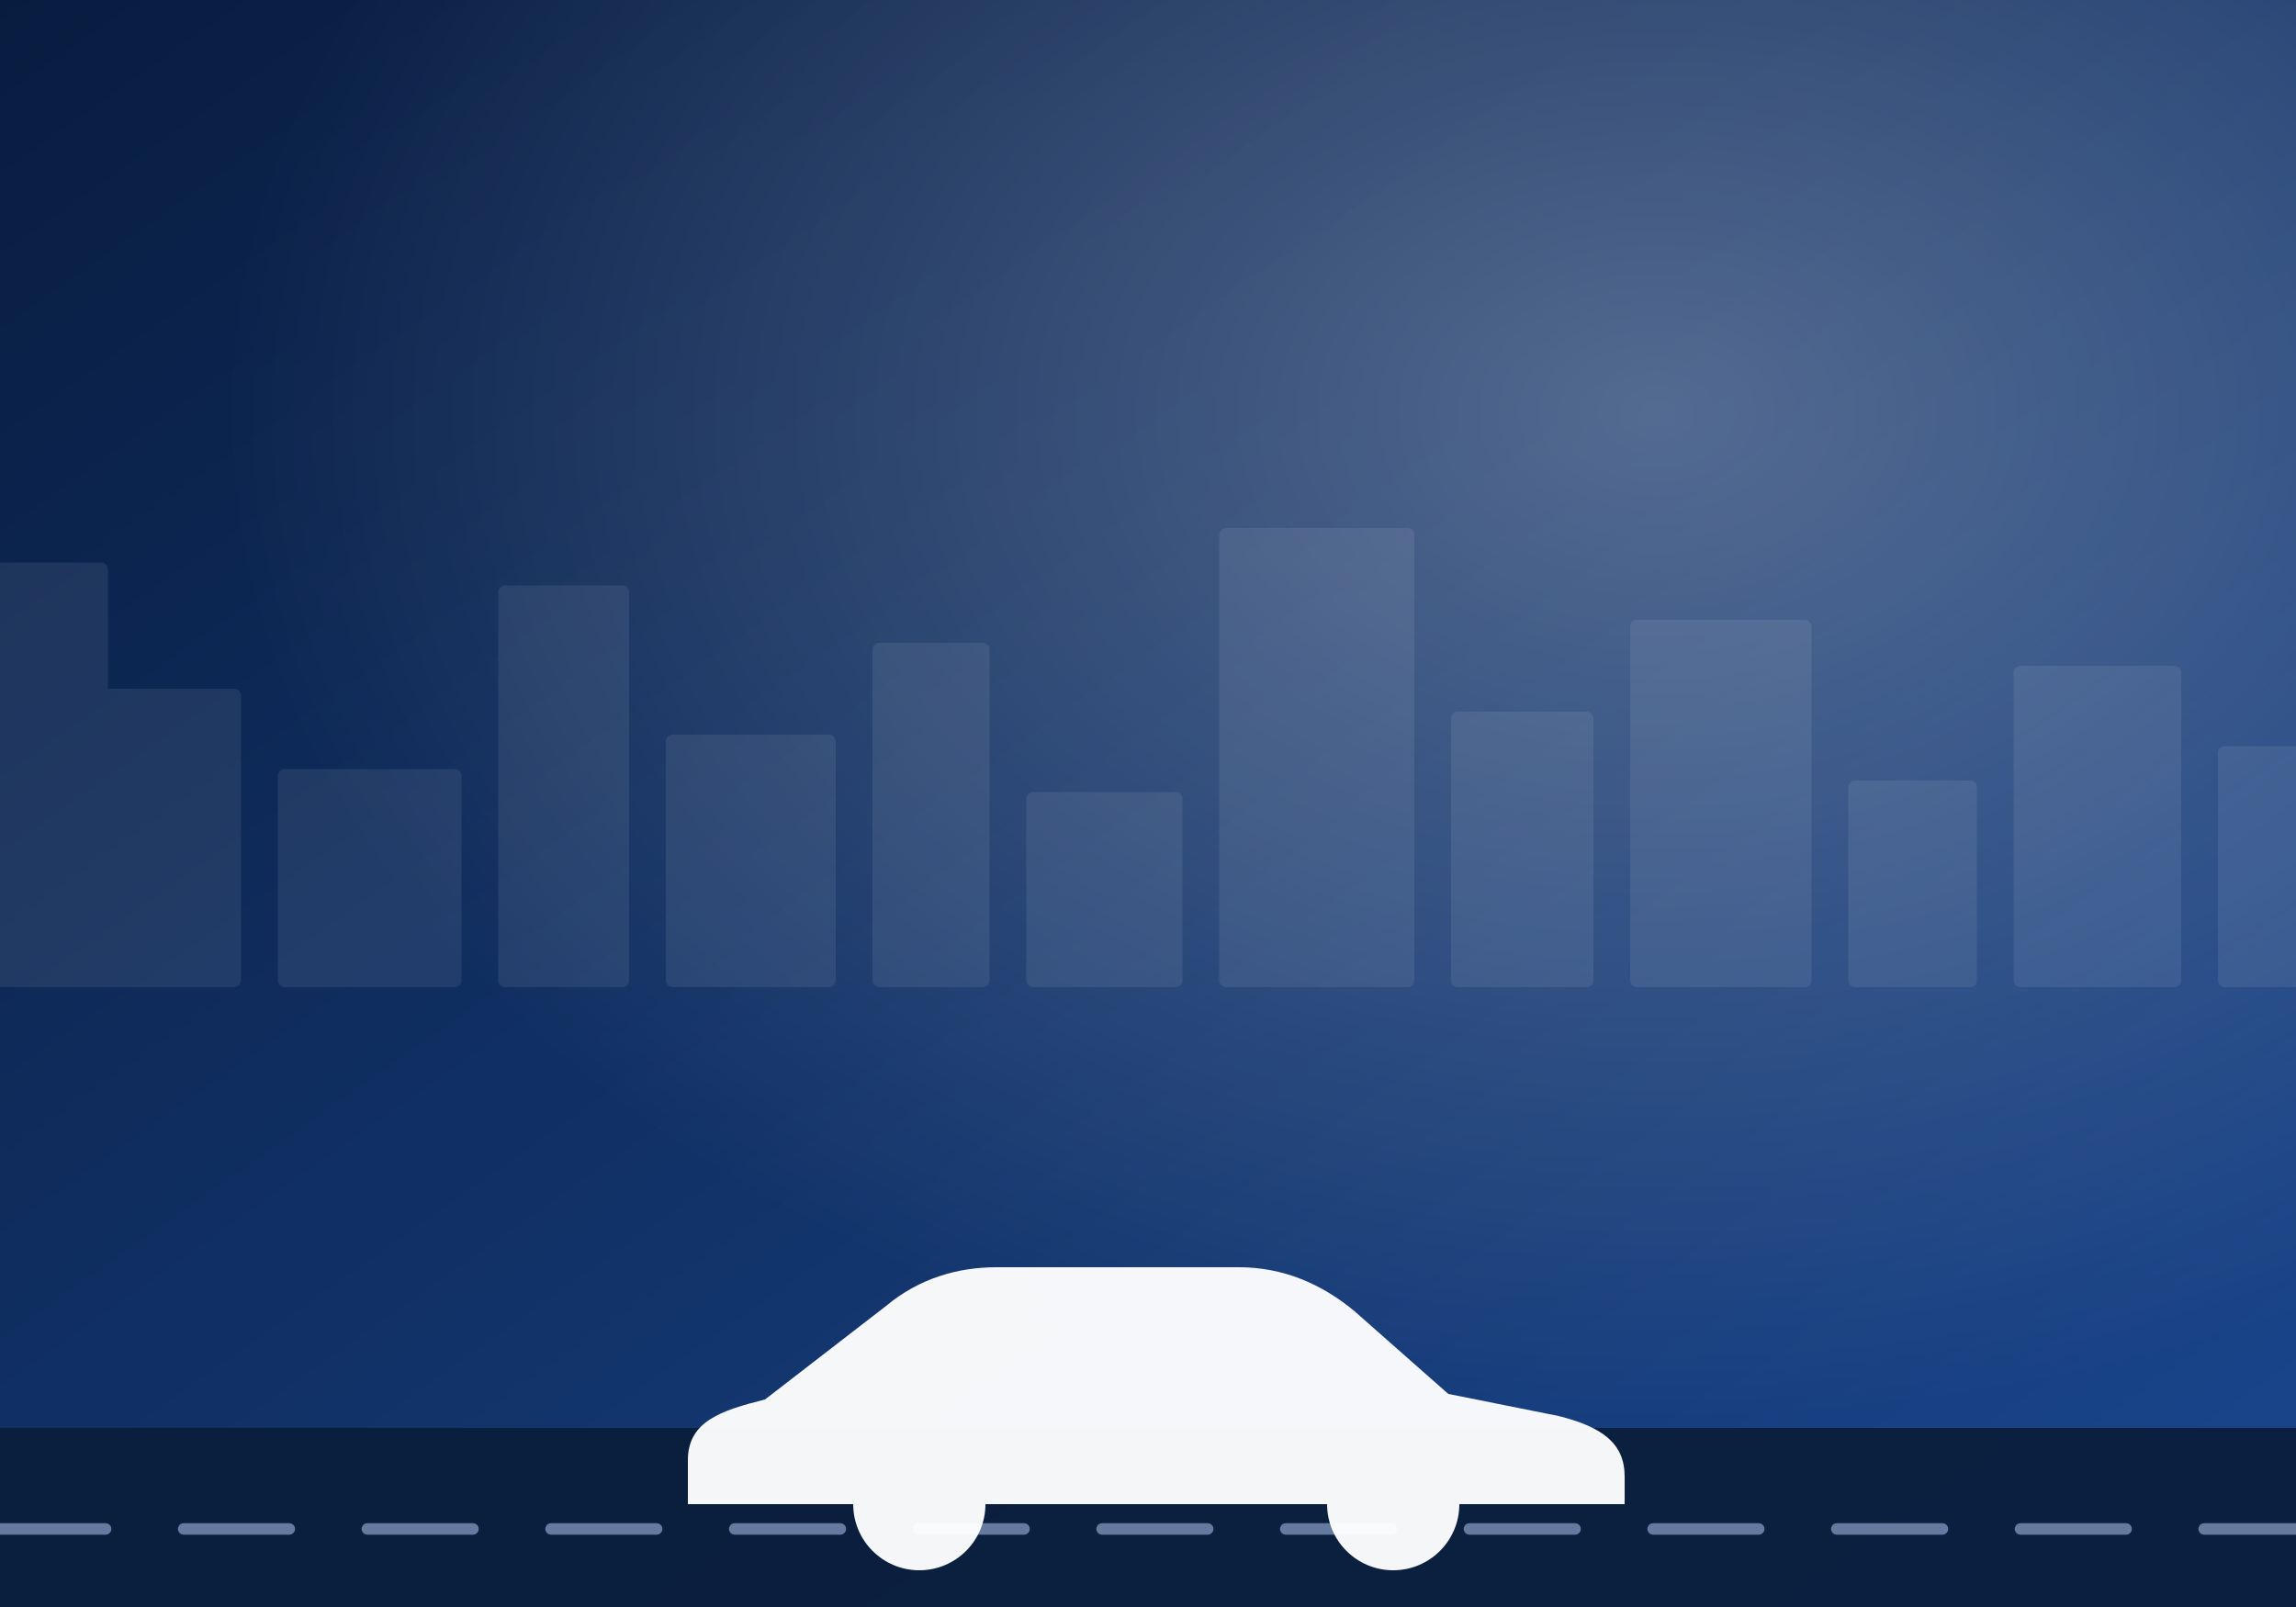
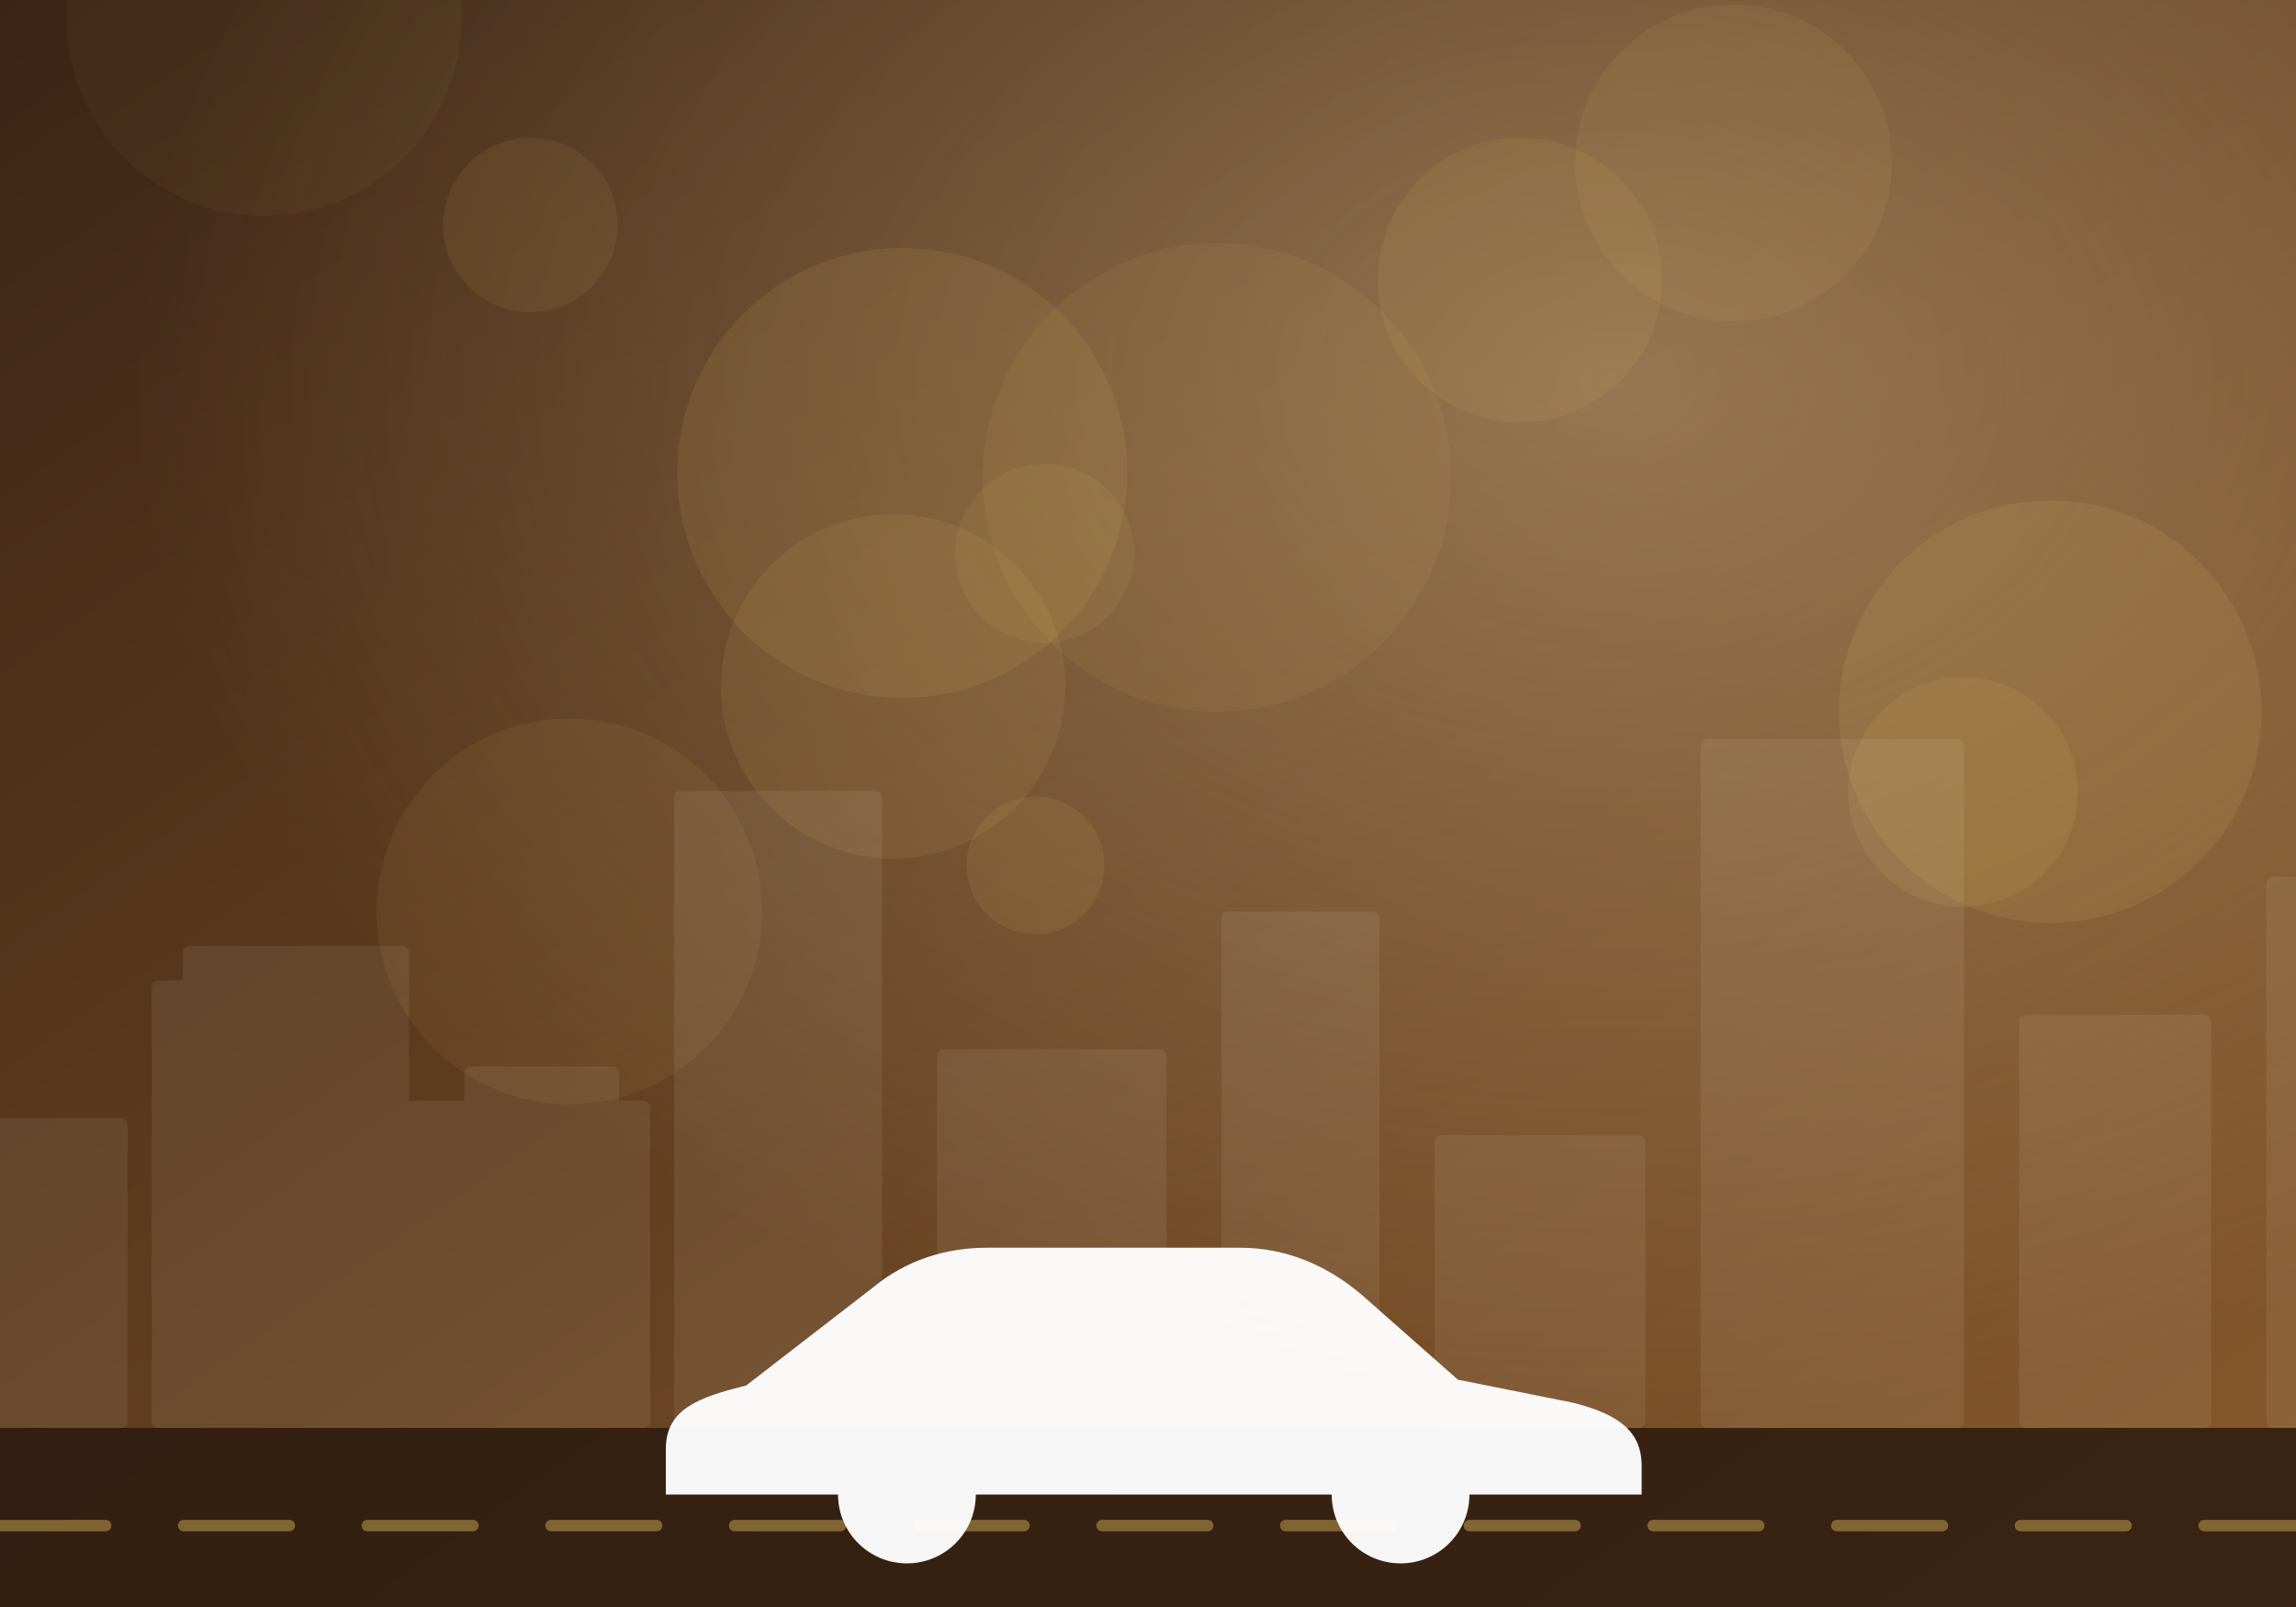
<svg xmlns="http://www.w3.org/2000/svg" viewBox="0 0 1000 700" width="1000" height="700" role="img">
  <defs>
    <linearGradient id="bg" x1="0" y1="0" x2="1" y2="1">
-       <stop offset="0" stop-color="#081c3f" />
-       <stop offset="1" stop-color="#1a478f" />
+       <stop offset="0" stop-color="#3b2415" />
+       <stop offset="1" stop-color="#8a5a2b" />
    </linearGradient>
-     <radialGradient id="glow" cx="72%" cy="26%" r="62%">
-       <stop offset="0" stop-color="#ffffff" stop-opacity=".28" />
-       <stop offset="1" stop-color="#ffffff" stop-opacity="0" />
+     <radialGradient id="glow" cx="70%" cy="24%" r="64%">
+       <stop offset="0" stop-color="#ffe6b0" stop-opacity=".34" />
+       <stop offset="1" stop-color="#ffe6b0" stop-opacity="0" />
    </radialGradient>
  </defs>
  <rect width="1000" height="700" fill="url(#bg)" />
  <rect width="1000" height="700" fill="url(#glow)" />
-   <g fill="#ffffff" opacity="0.08">
-     <rect x="-20" y="360" width="46" height="70" rx="3" />
-     <rect x="42" y="300" width="63" height="130" rx="3" />
-     <rect x="121" y="335" width="80" height="95" rx="3" />
-     <rect x="217" y="255" width="57" height="175" rx="3" />
-     <rect x="290" y="320" width="74" height="110" rx="3" />
-     <rect x="380" y="280" width="51" height="150" rx="3" />
-     <rect x="447" y="345" width="68" height="85" rx="3" />
-     <rect x="531" y="230" width="85" height="200" rx="3" />
-     <rect x="632" y="310" width="62" height="120" rx="3" />
-     <rect x="710" y="270" width="79" height="160" rx="3" />
-     <rect x="805" y="340" width="56" height="90" rx="3" />
-     <rect x="877" y="290" width="73" height="140" rx="3" />
-     <rect x="966" y="325" width="50" height="105" rx="3" />
-     <rect x="-20" y="245" width="67" height="185" rx="3" />
+   <circle cx="530" cy="208" r="102" fill="#d9b85c" opacity="0.081" />
+   <circle cx="389" cy="299" r="75" fill="#d9b85c" opacity="0.107" />
+   <circle cx="393" cy="206" r="98" fill="#d9b85c" opacity="0.112" />
+   <circle cx="231" cy="98" r="38" fill="#d9b85c" opacity="0.089" />
+   <circle cx="115" cy="8" r="86" fill="#d9b85c" opacity="0.046" />
+   <circle cx="662" cy="122" r="62" fill="#d9b85c" opacity="0.090" />
+   <circle cx="451" cy="377" r="30" fill="#d9b85c" opacity="0.112" />
+   <circle cx="248" cy="397" r="84" fill="#d9b85c" opacity="0.082" />
+   <circle cx="893" cy="310" r="92" fill="#d9b85c" opacity="0.125" />
+   <circle cx="855" cy="345" r="50" fill="#d9b85c" opacity="0.123" />
+   <circle cx="455" cy="241" r="39" fill="#d9b85c" opacity="0.095" />
+   <circle cx="755" cy="71" r="69" fill="#d9b85c" opacity="0.097" />
+   <g fill="#f7f1e7" opacity="0.08">
+     <rect x="-20" y="517" width="62.1" height="105" rx="3" />
+     <rect x="66.1" y="427" width="85.05" height="195" rx="3" />
+     <rect x="175.15" y="479.5" width="108" height="142.5" rx="3" />
+     <rect x="307.15" y="359.5" width="76.95" height="262.5" rx="3" />
+     <rect x="408.1" y="457" width="99.9" height="165" rx="3" />
+     <rect x="532" y="397" width="68.85" height="225" rx="3" />
+     <rect x="624.85" y="494.5" width="91.8" height="127.5" rx="3" />
+     <rect x="740.65" y="322" width="114.75" height="300" rx="3" />
+     <rect x="879.4" y="442" width="83.7" height="180" rx="3" />
+     <rect x="987.1" y="382" width="106.65" height="240" rx="3" />
+     <rect x="-20" y="487" width="75.6" height="135" rx="3" />
+     <rect x="79.6" y="412" width="98.55" height="210" rx="3" />
+     <rect x="202.15" y="464.5" width="67.5" height="157.5" rx="3" />
+     <rect x="293.65" y="344.5" width="90.45" height="277.5" rx="3" />
  </g>
-   <rect x="0" y="622" width="1000" height="78" fill="#0a1c3a" opacity=".92" />
-   <g stroke="#bed6ff" stroke-width="5" stroke-linecap="round" opacity=".5" stroke-dasharray="46 34">
-     <line x1="0" y1="666" x2="1000" y2="666" />
+   <rect x="0" y="622" width="1000" height="78" fill="#2b1a0e" opacity=".85" />
+   <g stroke="#d9b85c" stroke-width="5" stroke-linecap="round" opacity=".45" stroke-dasharray="46 34">
+     <line x1="0" y1="664.545" x2="1000" y2="664.545" />
  </g>
-   <g transform="translate(290 516) scale(2.4)" fill="#ffffff" opacity="0.96">
+   <g transform="translate(280 506) scale(2.5)" fill="#ffffff" opacity="0.96">
    <path d="M4 50c0-7 6-9 14-11l22-17c6-5 13-7 20-7h44c8 0 15 3 21 8l17 15 20 4c8 2 12 5 12 11v5H4z" />
    <circle cx="46" cy="58" r="12" />
    <circle cx="132" cy="58" r="12" />
  </g>
</svg>
